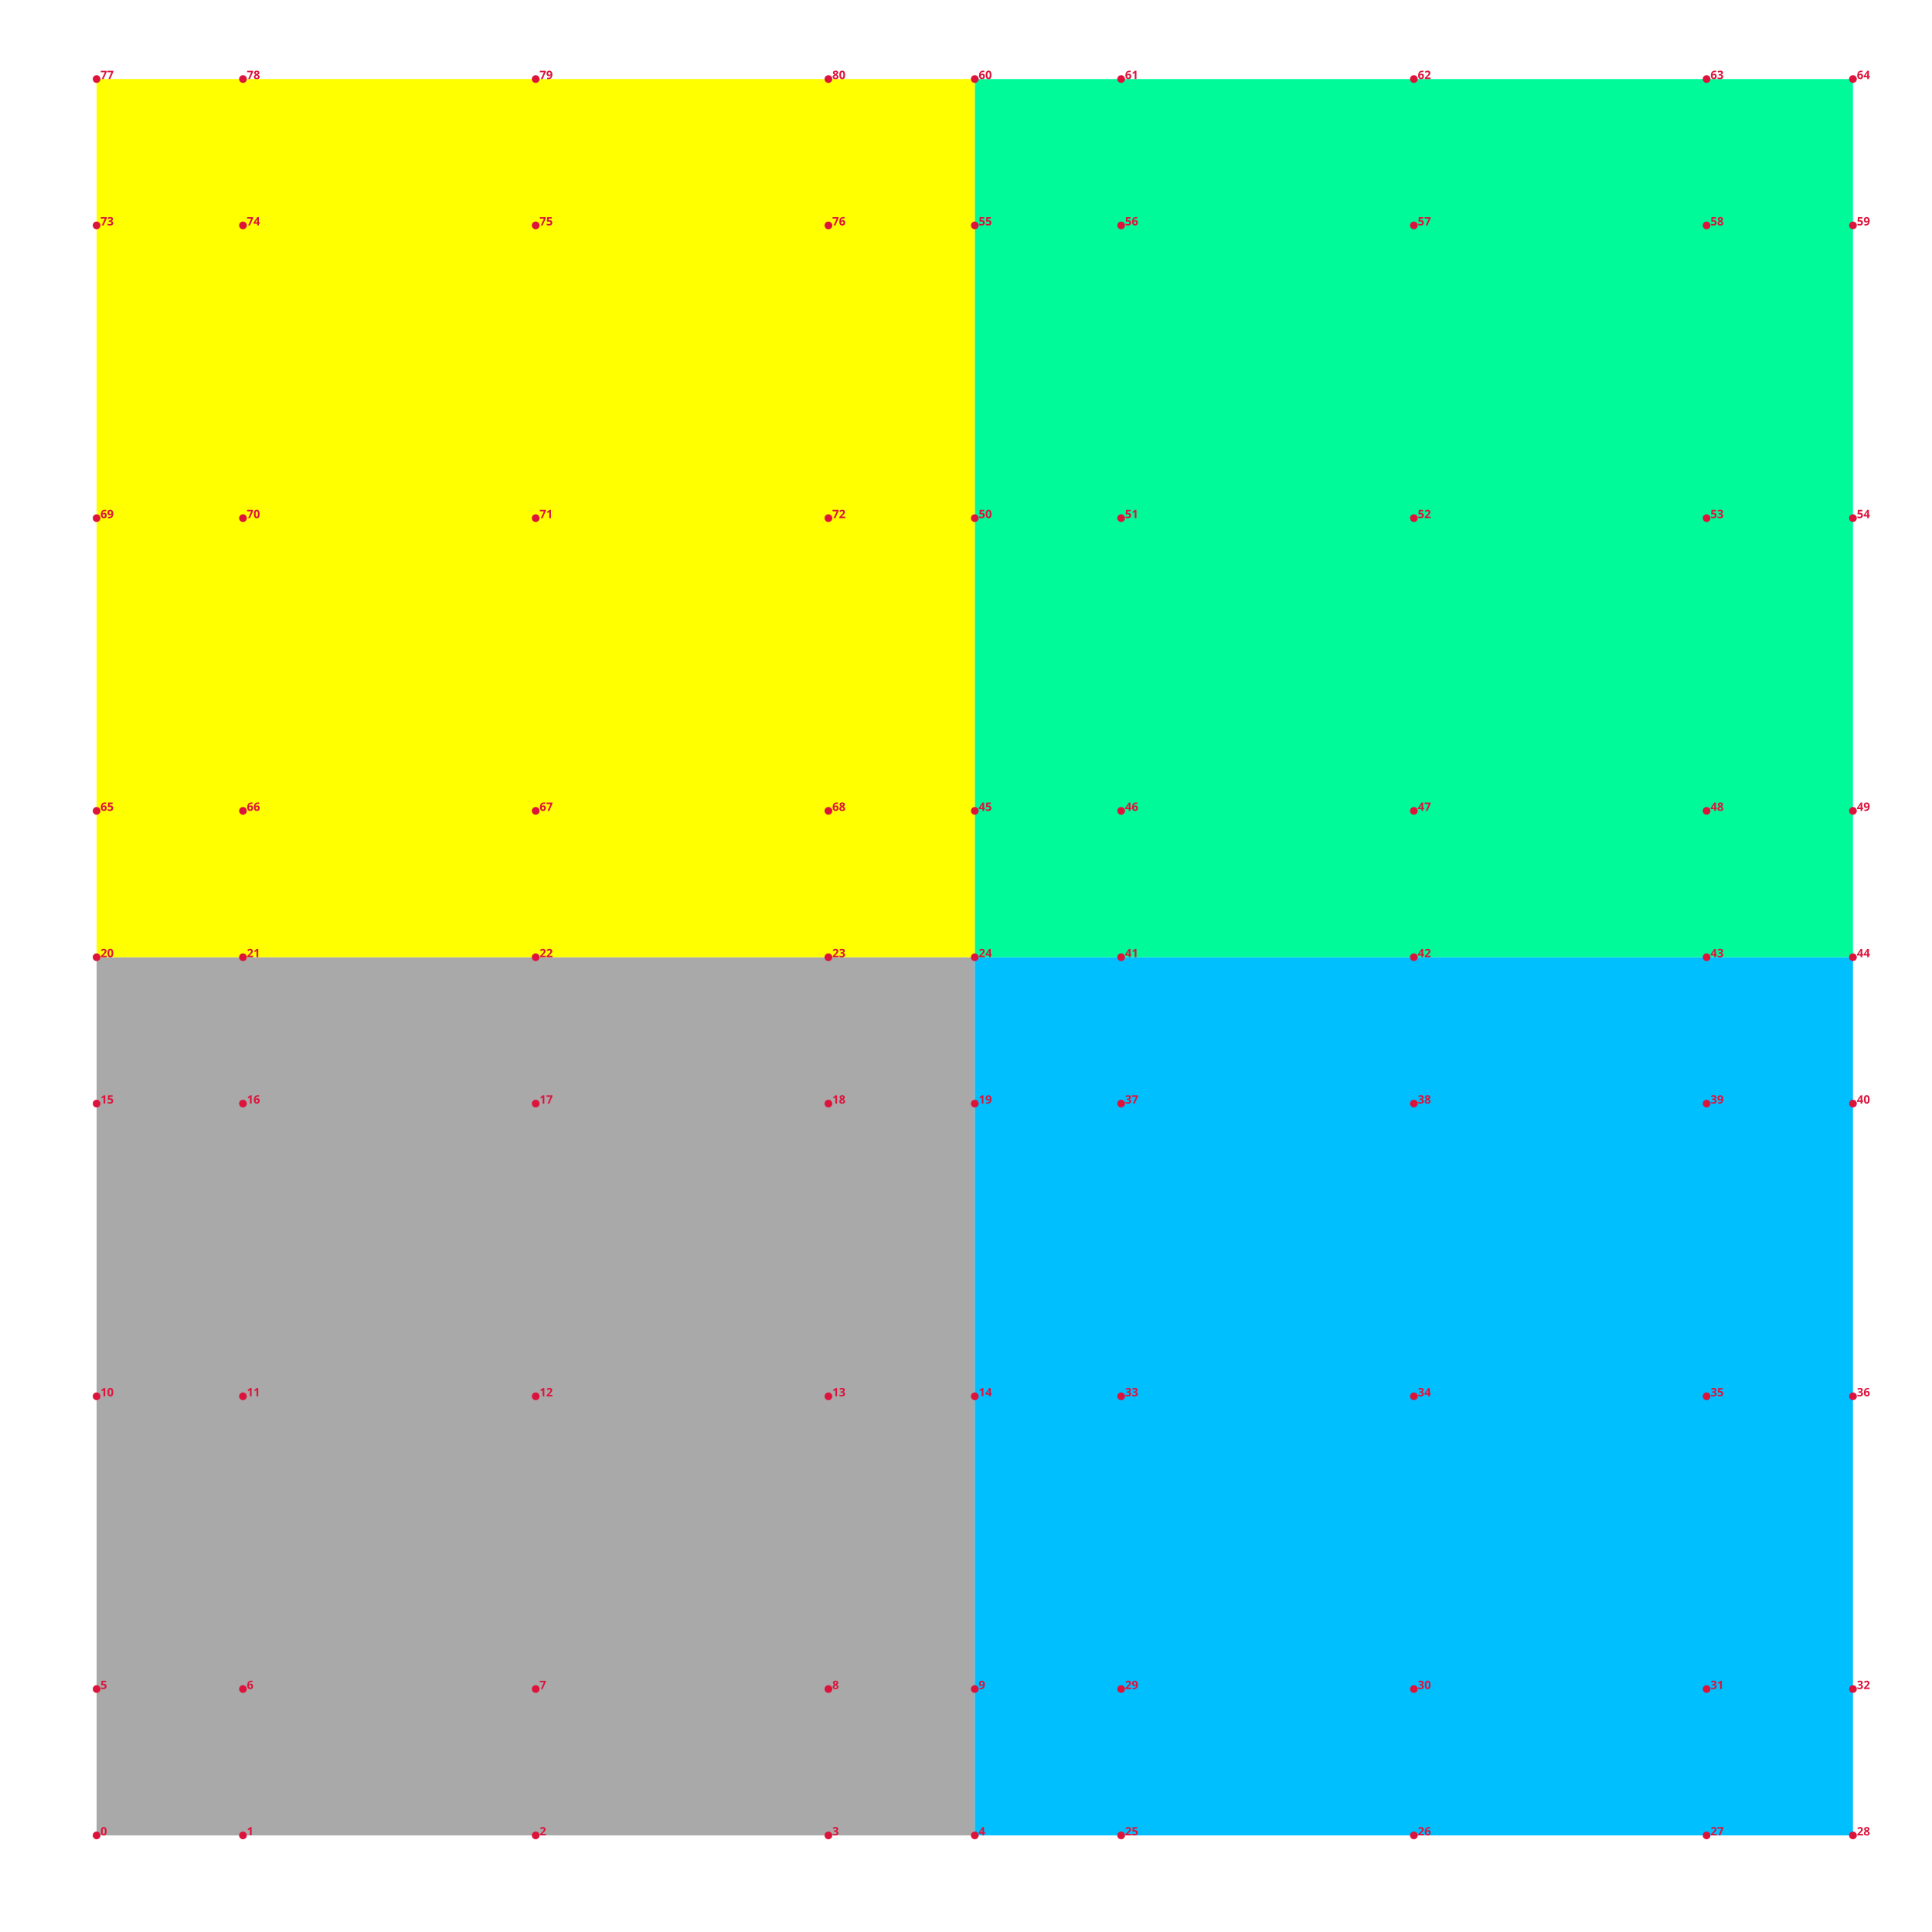
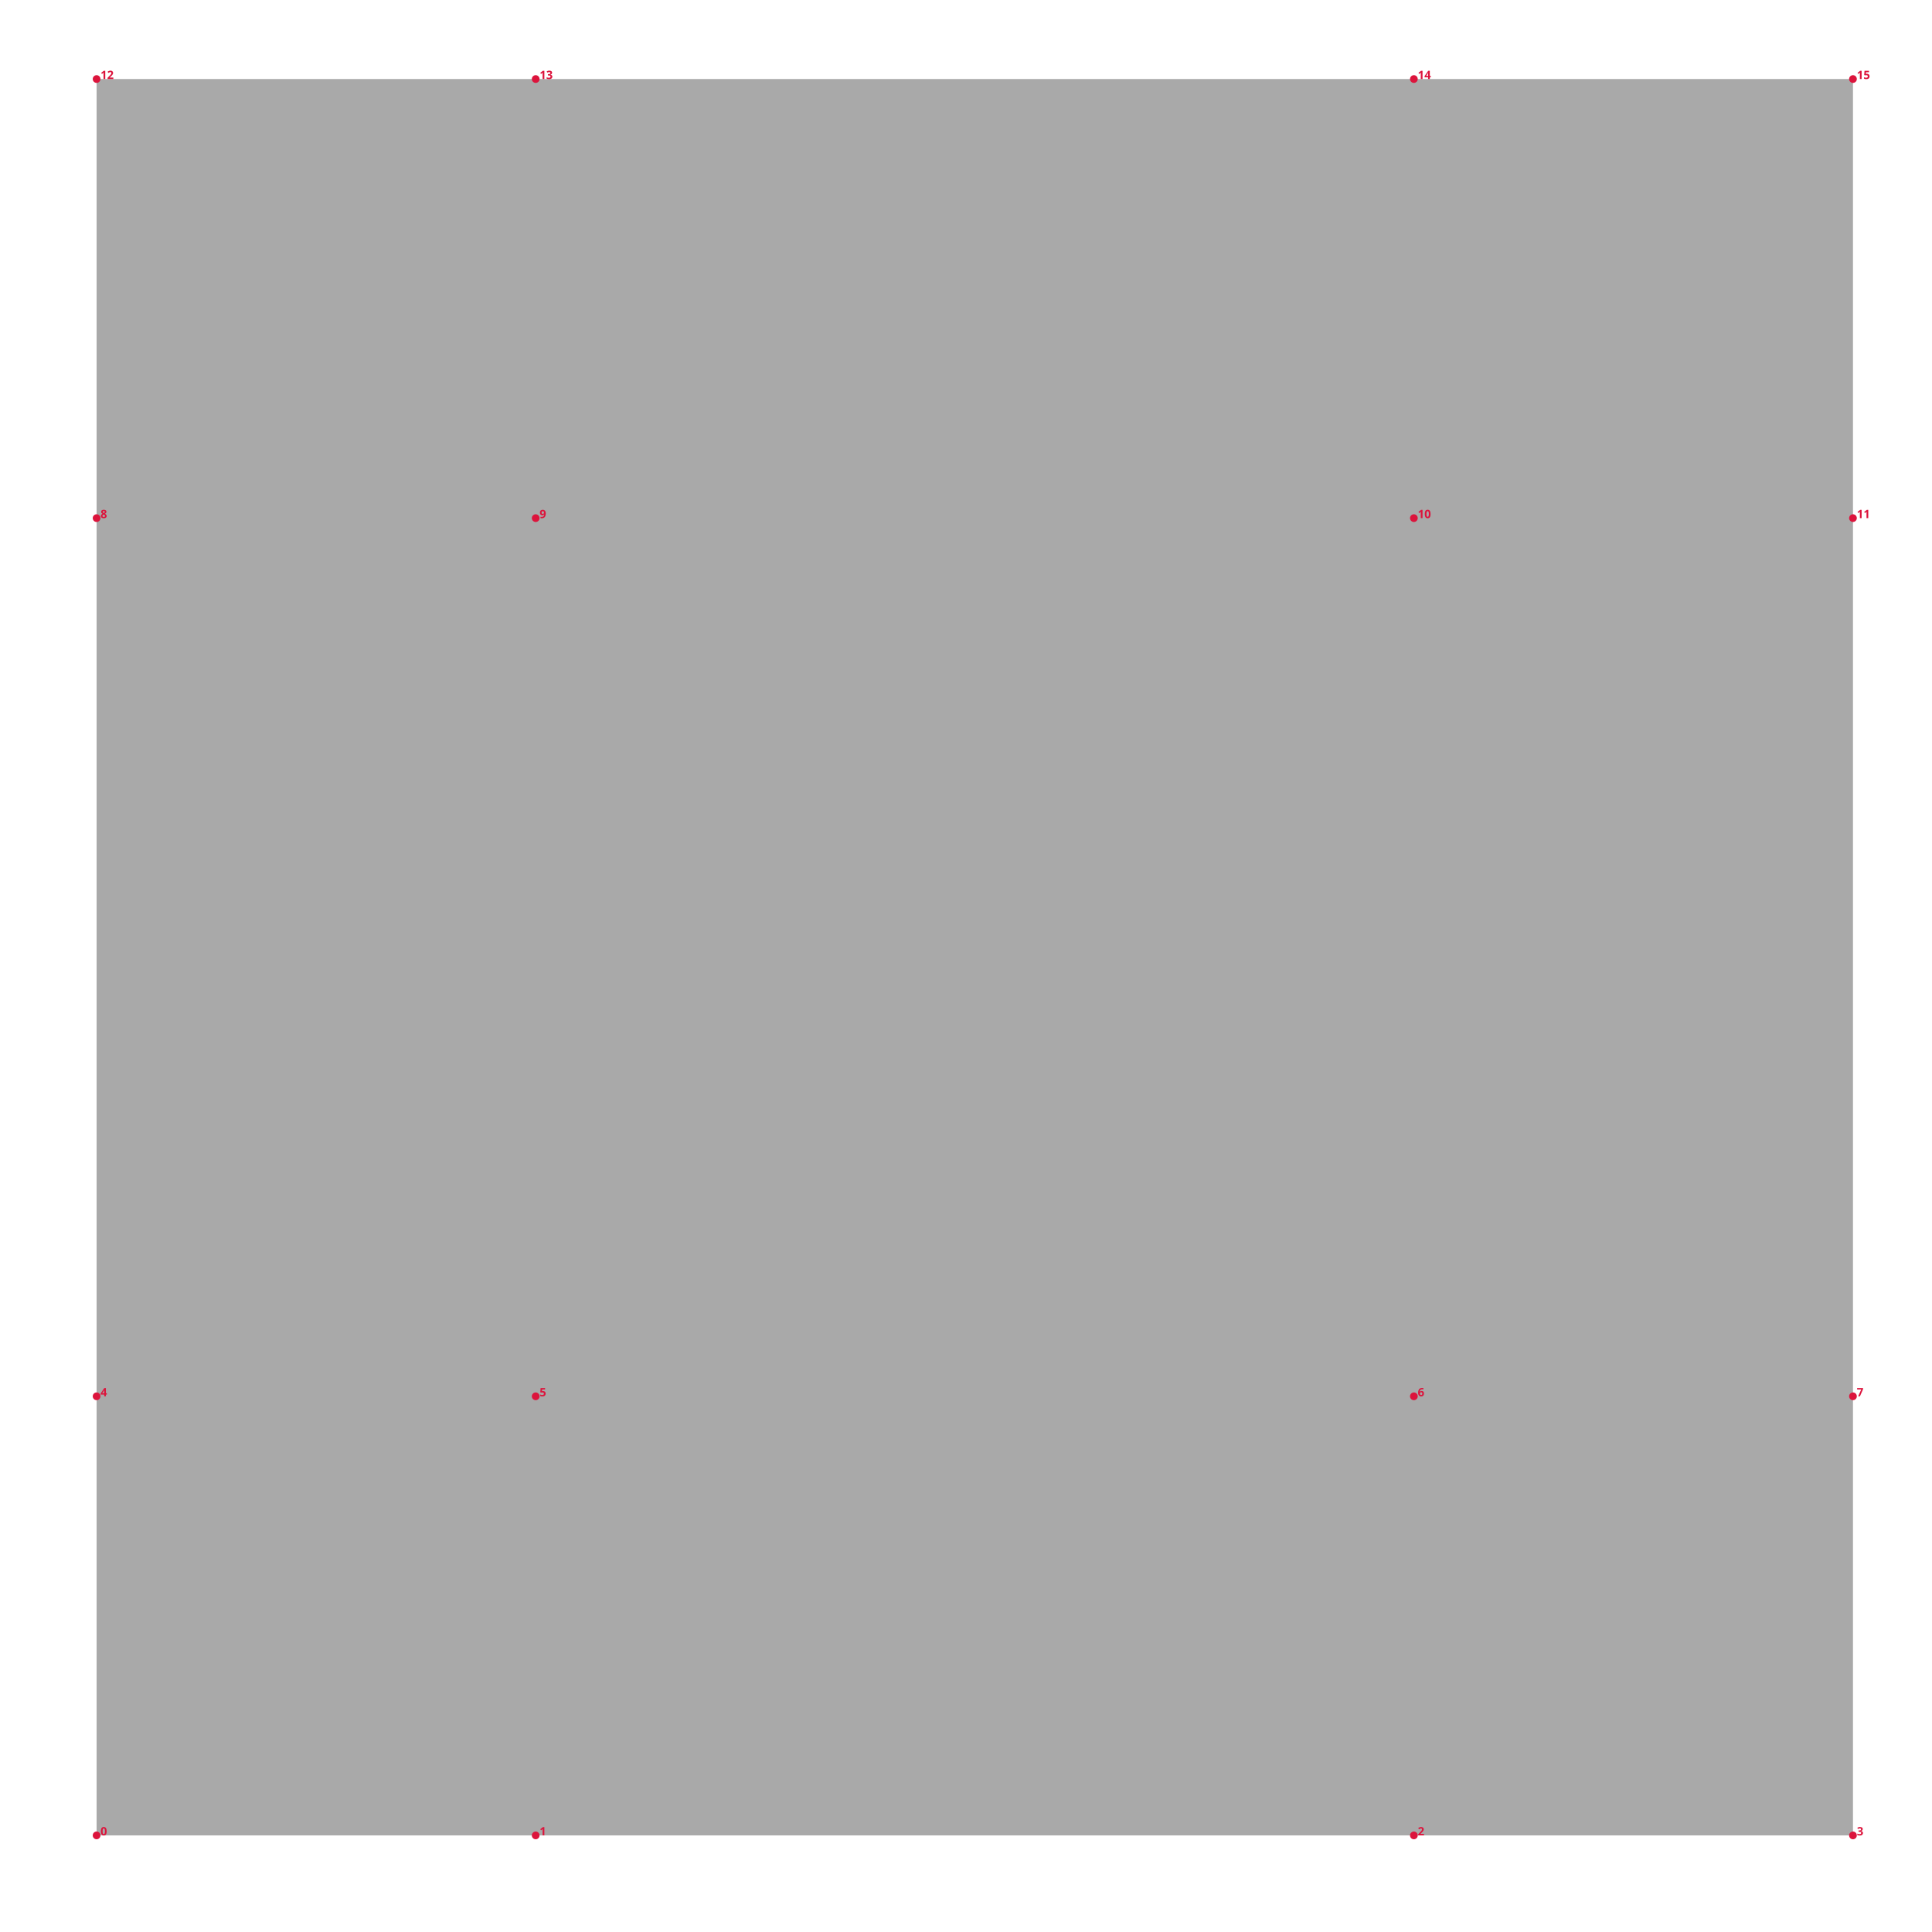
<svg xmlns="http://www.w3.org/2000/svg" width="1.000000e+03" height="1.000000e+03" version="1.1" style="background: #eee">
-   <path d="M 5.000000e+01 9.500000e+02 L 5.045455e+02 9.500000e+02 L 5.045455e+02 4.954545e+02 L 5.000000e+01 4.954545e+02 Z" fill="#a9a9a9" />
-   <path d="M 5.045455e+02 9.500000e+02 L 9.590909e+02 9.500000e+02 L 9.590909e+02 4.954545e+02 L 5.045455e+02 4.954545e+02 Z" fill="#00bfff" />
-   <path d="M 5.045455e+02 4.954545e+02 L 9.590909e+02 4.954545e+02 L 9.590909e+02 4.090909e+01 L 5.045455e+02 4.090909e+01 Z" fill="#00fa9a" />
-   <path d="M 5.000000e+01 4.954545e+02 L 5.045455e+02 4.954545e+02 L 5.045455e+02 4.090909e+01 L 5.000000e+01 4.090909e+01 Z" fill="#ffff00" />
+   <path d="M 5.000000e+01 9.500000e+02 L 9.590909e+02 9.500000e+02 L 9.590909e+02 4.090909e+01 L 5.000000e+01 4.090909e+01 Z" fill="#a9a9a9" />
  <circle cx="5.000000e+01" cy="9.500000e+02" r="2" fill="#dc143c" />
  <text x="5.200000e+01" y="9.500000e+02" font-family="Verdana" font-size="6" fill="#dc143c" font-weight="700">
0
</text>
-   <circle cx="1.257576e+02" cy="9.500000e+02" r="2" fill="#dc143c" />
-   <text x="1.277576e+02" y="9.500000e+02" font-family="Verdana" font-size="6" fill="#dc143c" font-weight="700">
+   <circle cx="2.772727e+02" cy="9.500000e+02" r="2" fill="#dc143c" />
+   <text x="2.792727e+02" y="9.500000e+02" font-family="Verdana" font-size="6" fill="#dc143c" font-weight="700">
1
</text>
-   <circle cx="2.772727e+02" cy="9.500000e+02" r="2" fill="#dc143c" />
-   <text x="2.792727e+02" y="9.500000e+02" font-family="Verdana" font-size="6" fill="#dc143c" font-weight="700">
+   <circle cx="7.318182e+02" cy="9.500000e+02" r="2" fill="#dc143c" />
+   <text x="7.338182e+02" y="9.500000e+02" font-family="Verdana" font-size="6" fill="#dc143c" font-weight="700">
2
</text>
-   <circle cx="4.287879e+02" cy="9.500000e+02" r="2" fill="#dc143c" />
-   <text x="4.307879e+02" y="9.500000e+02" font-family="Verdana" font-size="6" fill="#dc143c" font-weight="700">
+   <circle cx="9.590909e+02" cy="9.500000e+02" r="2" fill="#dc143c" />
+   <text x="9.610909e+02" y="9.500000e+02" font-family="Verdana" font-size="6" fill="#dc143c" font-weight="700">
3
- </text>
-   <circle cx="5.045455e+02" cy="9.500000e+02" r="2" fill="#dc143c" />
-   <text x="5.065455e+02" y="9.500000e+02" font-family="Verdana" font-size="6" fill="#dc143c" font-weight="700">
- 4
- </text>
-   <circle cx="5.000000e+01" cy="8.742424e+02" r="2" fill="#dc143c" />
-   <text x="5.200000e+01" y="8.742424e+02" font-family="Verdana" font-size="6" fill="#dc143c" font-weight="700">
- 5
- </text>
-   <circle cx="1.257576e+02" cy="8.742424e+02" r="2" fill="#dc143c" />
-   <text x="1.277576e+02" y="8.742424e+02" font-family="Verdana" font-size="6" fill="#dc143c" font-weight="700">
- 6
- </text>
-   <circle cx="2.772727e+02" cy="8.742424e+02" r="2" fill="#dc143c" />
-   <text x="2.792727e+02" y="8.742424e+02" font-family="Verdana" font-size="6" fill="#dc143c" font-weight="700">
- 7
- </text>
-   <circle cx="4.287879e+02" cy="8.742424e+02" r="2" fill="#dc143c" />
-   <text x="4.307879e+02" y="8.742424e+02" font-family="Verdana" font-size="6" fill="#dc143c" font-weight="700">
- 8
- </text>
-   <circle cx="5.045455e+02" cy="8.742424e+02" r="2" fill="#dc143c" />
-   <text x="5.065455e+02" y="8.742424e+02" font-family="Verdana" font-size="6" fill="#dc143c" font-weight="700">
- 9
</text>
  <circle cx="5.000000e+01" cy="7.227273e+02" r="2" fill="#dc143c" />
  <text x="5.200000e+01" y="7.227273e+02" font-family="Verdana" font-size="6" fill="#dc143c" font-weight="700">
- 10
- </text>
-   <circle cx="1.257576e+02" cy="7.227273e+02" r="2" fill="#dc143c" />
-   <text x="1.277576e+02" y="7.227273e+02" font-family="Verdana" font-size="6" fill="#dc143c" font-weight="700">
- 11
+ 4
</text>
  <circle cx="2.772727e+02" cy="7.227273e+02" r="2" fill="#dc143c" />
  <text x="2.792727e+02" y="7.227273e+02" font-family="Verdana" font-size="6" fill="#dc143c" font-weight="700">
- 12
- </text>
-   <circle cx="4.287879e+02" cy="7.227273e+02" r="2" fill="#dc143c" />
-   <text x="4.307879e+02" y="7.227273e+02" font-family="Verdana" font-size="6" fill="#dc143c" font-weight="700">
- 13
- </text>
-   <circle cx="5.045455e+02" cy="7.227273e+02" r="2" fill="#dc143c" />
-   <text x="5.065455e+02" y="7.227273e+02" font-family="Verdana" font-size="6" fill="#dc143c" font-weight="700">
- 14
- </text>
-   <circle cx="5.000000e+01" cy="5.712121e+02" r="2" fill="#dc143c" />
-   <text x="5.200000e+01" y="5.712121e+02" font-family="Verdana" font-size="6" fill="#dc143c" font-weight="700">
- 15
- </text>
-   <circle cx="1.257576e+02" cy="5.712121e+02" r="2" fill="#dc143c" />
-   <text x="1.277576e+02" y="5.712121e+02" font-family="Verdana" font-size="6" fill="#dc143c" font-weight="700">
- 16
- </text>
-   <circle cx="2.772727e+02" cy="5.712121e+02" r="2" fill="#dc143c" />
-   <text x="2.792727e+02" y="5.712121e+02" font-family="Verdana" font-size="6" fill="#dc143c" font-weight="700">
- 17
- </text>
-   <circle cx="4.287879e+02" cy="5.712121e+02" r="2" fill="#dc143c" />
-   <text x="4.307879e+02" y="5.712121e+02" font-family="Verdana" font-size="6" fill="#dc143c" font-weight="700">
- 18
- </text>
-   <circle cx="5.045455e+02" cy="5.712121e+02" r="2" fill="#dc143c" />
-   <text x="5.065455e+02" y="5.712121e+02" font-family="Verdana" font-size="6" fill="#dc143c" font-weight="700">
- 19
- </text>
-   <circle cx="5.000000e+01" cy="4.954545e+02" r="2" fill="#dc143c" />
-   <text x="5.200000e+01" y="4.954545e+02" font-family="Verdana" font-size="6" fill="#dc143c" font-weight="700">
- 20
- </text>
-   <circle cx="1.257576e+02" cy="4.954545e+02" r="2" fill="#dc143c" />
-   <text x="1.277576e+02" y="4.954545e+02" font-family="Verdana" font-size="6" fill="#dc143c" font-weight="700">
- 21
- </text>
-   <circle cx="2.772727e+02" cy="4.954545e+02" r="2" fill="#dc143c" />
-   <text x="2.792727e+02" y="4.954545e+02" font-family="Verdana" font-size="6" fill="#dc143c" font-weight="700">
- 22
- </text>
-   <circle cx="4.287879e+02" cy="4.954545e+02" r="2" fill="#dc143c" />
-   <text x="4.307879e+02" y="4.954545e+02" font-family="Verdana" font-size="6" fill="#dc143c" font-weight="700">
- 23
- </text>
-   <circle cx="5.045455e+02" cy="4.954545e+02" r="2" fill="#dc143c" />
-   <text x="5.065455e+02" y="4.954545e+02" font-family="Verdana" font-size="6" fill="#dc143c" font-weight="700">
- 24
- </text>
-   <circle cx="5.803030e+02" cy="9.500000e+02" r="2" fill="#dc143c" />
-   <text x="5.823030e+02" y="9.500000e+02" font-family="Verdana" font-size="6" fill="#dc143c" font-weight="700">
- 25
- </text>
-   <circle cx="7.318182e+02" cy="9.500000e+02" r="2" fill="#dc143c" />
-   <text x="7.338182e+02" y="9.500000e+02" font-family="Verdana" font-size="6" fill="#dc143c" font-weight="700">
- 26
- </text>
-   <circle cx="8.833333e+02" cy="9.500000e+02" r="2" fill="#dc143c" />
-   <text x="8.853333e+02" y="9.500000e+02" font-family="Verdana" font-size="6" fill="#dc143c" font-weight="700">
- 27
- </text>
-   <circle cx="9.590909e+02" cy="9.500000e+02" r="2" fill="#dc143c" />
-   <text x="9.610909e+02" y="9.500000e+02" font-family="Verdana" font-size="6" fill="#dc143c" font-weight="700">
- 28
- </text>
-   <circle cx="5.803030e+02" cy="8.742424e+02" r="2" fill="#dc143c" />
-   <text x="5.823030e+02" y="8.742424e+02" font-family="Verdana" font-size="6" fill="#dc143c" font-weight="700">
- 29
- </text>
-   <circle cx="7.318182e+02" cy="8.742424e+02" r="2" fill="#dc143c" />
-   <text x="7.338182e+02" y="8.742424e+02" font-family="Verdana" font-size="6" fill="#dc143c" font-weight="700">
- 30
- </text>
-   <circle cx="8.833333e+02" cy="8.742424e+02" r="2" fill="#dc143c" />
-   <text x="8.853333e+02" y="8.742424e+02" font-family="Verdana" font-size="6" fill="#dc143c" font-weight="700">
- 31
- </text>
-   <circle cx="9.590909e+02" cy="8.742424e+02" r="2" fill="#dc143c" />
-   <text x="9.610909e+02" y="8.742424e+02" font-family="Verdana" font-size="6" fill="#dc143c" font-weight="700">
- 32
- </text>
-   <circle cx="5.803030e+02" cy="7.227273e+02" r="2" fill="#dc143c" />
-   <text x="5.823030e+02" y="7.227273e+02" font-family="Verdana" font-size="6" fill="#dc143c" font-weight="700">
- 33
+ 5
</text>
  <circle cx="7.318182e+02" cy="7.227273e+02" r="2" fill="#dc143c" />
  <text x="7.338182e+02" y="7.227273e+02" font-family="Verdana" font-size="6" fill="#dc143c" font-weight="700">
- 34
- </text>
-   <circle cx="8.833333e+02" cy="7.227273e+02" r="2" fill="#dc143c" />
-   <text x="8.853333e+02" y="7.227273e+02" font-family="Verdana" font-size="6" fill="#dc143c" font-weight="700">
- 35
+ 6
</text>
  <circle cx="9.590909e+02" cy="7.227273e+02" r="2" fill="#dc143c" />
  <text x="9.610909e+02" y="7.227273e+02" font-family="Verdana" font-size="6" fill="#dc143c" font-weight="700">
- 36
+ 7
</text>
-   <circle cx="5.803030e+02" cy="5.712121e+02" r="2" fill="#dc143c" />
-   <text x="5.823030e+02" y="5.712121e+02" font-family="Verdana" font-size="6" fill="#dc143c" font-weight="700">
- 37
+   <circle cx="5.000000e+01" cy="2.681818e+02" r="2" fill="#dc143c" />
+   <text x="5.200000e+01" y="2.681818e+02" font-family="Verdana" font-size="6" fill="#dc143c" font-weight="700">
+ 8
</text>
-   <circle cx="7.318182e+02" cy="5.712121e+02" r="2" fill="#dc143c" />
-   <text x="7.338182e+02" y="5.712121e+02" font-family="Verdana" font-size="6" fill="#dc143c" font-weight="700">
- 38
- </text>
-   <circle cx="8.833333e+02" cy="5.712121e+02" r="2" fill="#dc143c" />
-   <text x="8.853333e+02" y="5.712121e+02" font-family="Verdana" font-size="6" fill="#dc143c" font-weight="700">
- 39
- </text>
-   <circle cx="9.590909e+02" cy="5.712121e+02" r="2" fill="#dc143c" />
-   <text x="9.610909e+02" y="5.712121e+02" font-family="Verdana" font-size="6" fill="#dc143c" font-weight="700">
- 40
- </text>
-   <circle cx="5.803030e+02" cy="4.954545e+02" r="2" fill="#dc143c" />
-   <text x="5.823030e+02" y="4.954545e+02" font-family="Verdana" font-size="6" fill="#dc143c" font-weight="700">
- 41
- </text>
-   <circle cx="7.318182e+02" cy="4.954545e+02" r="2" fill="#dc143c" />
-   <text x="7.338182e+02" y="4.954545e+02" font-family="Verdana" font-size="6" fill="#dc143c" font-weight="700">
- 42
- </text>
-   <circle cx="8.833333e+02" cy="4.954545e+02" r="2" fill="#dc143c" />
-   <text x="8.853333e+02" y="4.954545e+02" font-family="Verdana" font-size="6" fill="#dc143c" font-weight="700">
- 43
- </text>
-   <circle cx="9.590909e+02" cy="4.954545e+02" r="2" fill="#dc143c" />
-   <text x="9.610909e+02" y="4.954545e+02" font-family="Verdana" font-size="6" fill="#dc143c" font-weight="700">
- 44
- </text>
-   <circle cx="5.045455e+02" cy="4.196970e+02" r="2" fill="#dc143c" />
-   <text x="5.065455e+02" y="4.196970e+02" font-family="Verdana" font-size="6" fill="#dc143c" font-weight="700">
- 45
- </text>
-   <circle cx="5.803030e+02" cy="4.196970e+02" r="2" fill="#dc143c" />
-   <text x="5.823030e+02" y="4.196970e+02" font-family="Verdana" font-size="6" fill="#dc143c" font-weight="700">
- 46
- </text>
-   <circle cx="7.318182e+02" cy="4.196970e+02" r="2" fill="#dc143c" />
-   <text x="7.338182e+02" y="4.196970e+02" font-family="Verdana" font-size="6" fill="#dc143c" font-weight="700">
- 47
- </text>
-   <circle cx="8.833333e+02" cy="4.196970e+02" r="2" fill="#dc143c" />
-   <text x="8.853333e+02" y="4.196970e+02" font-family="Verdana" font-size="6" fill="#dc143c" font-weight="700">
- 48
- </text>
-   <circle cx="9.590909e+02" cy="4.196970e+02" r="2" fill="#dc143c" />
-   <text x="9.610909e+02" y="4.196970e+02" font-family="Verdana" font-size="6" fill="#dc143c" font-weight="700">
- 49
- </text>
-   <circle cx="5.045455e+02" cy="2.681818e+02" r="2" fill="#dc143c" />
-   <text x="5.065455e+02" y="2.681818e+02" font-family="Verdana" font-size="6" fill="#dc143c" font-weight="700">
- 50
- </text>
-   <circle cx="5.803030e+02" cy="2.681818e+02" r="2" fill="#dc143c" />
-   <text x="5.823030e+02" y="2.681818e+02" font-family="Verdana" font-size="6" fill="#dc143c" font-weight="700">
- 51
+   <circle cx="2.772727e+02" cy="2.681818e+02" r="2" fill="#dc143c" />
+   <text x="2.792727e+02" y="2.681818e+02" font-family="Verdana" font-size="6" fill="#dc143c" font-weight="700">
+ 9
</text>
  <circle cx="7.318182e+02" cy="2.681818e+02" r="2" fill="#dc143c" />
  <text x="7.338182e+02" y="2.681818e+02" font-family="Verdana" font-size="6" fill="#dc143c" font-weight="700">
- 52
- </text>
-   <circle cx="8.833333e+02" cy="2.681818e+02" r="2" fill="#dc143c" />
-   <text x="8.853333e+02" y="2.681818e+02" font-family="Verdana" font-size="6" fill="#dc143c" font-weight="700">
- 53
+ 10
</text>
  <circle cx="9.590909e+02" cy="2.681818e+02" r="2" fill="#dc143c" />
  <text x="9.610909e+02" y="2.681818e+02" font-family="Verdana" font-size="6" fill="#dc143c" font-weight="700">
- 54
+ 11
</text>
-   <circle cx="5.045455e+02" cy="1.166667e+02" r="2" fill="#dc143c" />
-   <text x="5.065455e+02" y="1.166667e+02" font-family="Verdana" font-size="6" fill="#dc143c" font-weight="700">
- 55
+   <circle cx="5.000000e+01" cy="4.090909e+01" r="2" fill="#dc143c" />
+   <text x="5.200000e+01" y="4.090909e+01" font-family="Verdana" font-size="6" fill="#dc143c" font-weight="700">
+ 12
</text>
-   <circle cx="5.803030e+02" cy="1.166667e+02" r="2" fill="#dc143c" />
-   <text x="5.823030e+02" y="1.166667e+02" font-family="Verdana" font-size="6" fill="#dc143c" font-weight="700">
- 56
- </text>
-   <circle cx="7.318182e+02" cy="1.166667e+02" r="2" fill="#dc143c" />
-   <text x="7.338182e+02" y="1.166667e+02" font-family="Verdana" font-size="6" fill="#dc143c" font-weight="700">
- 57
- </text>
-   <circle cx="8.833333e+02" cy="1.166667e+02" r="2" fill="#dc143c" />
-   <text x="8.853333e+02" y="1.166667e+02" font-family="Verdana" font-size="6" fill="#dc143c" font-weight="700">
- 58
- </text>
-   <circle cx="9.590909e+02" cy="1.166667e+02" r="2" fill="#dc143c" />
-   <text x="9.610909e+02" y="1.166667e+02" font-family="Verdana" font-size="6" fill="#dc143c" font-weight="700">
- 59
- </text>
-   <circle cx="5.045455e+02" cy="4.090909e+01" r="2" fill="#dc143c" />
-   <text x="5.065455e+02" y="4.090909e+01" font-family="Verdana" font-size="6" fill="#dc143c" font-weight="700">
- 60
- </text>
-   <circle cx="5.803030e+02" cy="4.090909e+01" r="2" fill="#dc143c" />
-   <text x="5.823030e+02" y="4.090909e+01" font-family="Verdana" font-size="6" fill="#dc143c" font-weight="700">
- 61
+   <circle cx="2.772727e+02" cy="4.090909e+01" r="2" fill="#dc143c" />
+   <text x="2.792727e+02" y="4.090909e+01" font-family="Verdana" font-size="6" fill="#dc143c" font-weight="700">
+ 13
</text>
  <circle cx="7.318182e+02" cy="4.090909e+01" r="2" fill="#dc143c" />
  <text x="7.338182e+02" y="4.090909e+01" font-family="Verdana" font-size="6" fill="#dc143c" font-weight="700">
- 62
- </text>
-   <circle cx="8.833333e+02" cy="4.090909e+01" r="2" fill="#dc143c" />
-   <text x="8.853333e+02" y="4.090909e+01" font-family="Verdana" font-size="6" fill="#dc143c" font-weight="700">
- 63
+ 14
</text>
  <circle cx="9.590909e+02" cy="4.090909e+01" r="2" fill="#dc143c" />
  <text x="9.610909e+02" y="4.090909e+01" font-family="Verdana" font-size="6" fill="#dc143c" font-weight="700">
- 64
- </text>
-   <circle cx="5.000000e+01" cy="4.196970e+02" r="2" fill="#dc143c" />
-   <text x="5.200000e+01" y="4.196970e+02" font-family="Verdana" font-size="6" fill="#dc143c" font-weight="700">
- 65
- </text>
-   <circle cx="1.257576e+02" cy="4.196970e+02" r="2" fill="#dc143c" />
-   <text x="1.277576e+02" y="4.196970e+02" font-family="Verdana" font-size="6" fill="#dc143c" font-weight="700">
- 66
- </text>
-   <circle cx="2.772727e+02" cy="4.196970e+02" r="2" fill="#dc143c" />
-   <text x="2.792727e+02" y="4.196970e+02" font-family="Verdana" font-size="6" fill="#dc143c" font-weight="700">
- 67
- </text>
-   <circle cx="4.287879e+02" cy="4.196970e+02" r="2" fill="#dc143c" />
-   <text x="4.307879e+02" y="4.196970e+02" font-family="Verdana" font-size="6" fill="#dc143c" font-weight="700">
- 68
- </text>
-   <circle cx="5.000000e+01" cy="2.681818e+02" r="2" fill="#dc143c" />
-   <text x="5.200000e+01" y="2.681818e+02" font-family="Verdana" font-size="6" fill="#dc143c" font-weight="700">
- 69
- </text>
-   <circle cx="1.257576e+02" cy="2.681818e+02" r="2" fill="#dc143c" />
-   <text x="1.277576e+02" y="2.681818e+02" font-family="Verdana" font-size="6" fill="#dc143c" font-weight="700">
- 70
- </text>
-   <circle cx="2.772727e+02" cy="2.681818e+02" r="2" fill="#dc143c" />
-   <text x="2.792727e+02" y="2.681818e+02" font-family="Verdana" font-size="6" fill="#dc143c" font-weight="700">
- 71
- </text>
-   <circle cx="4.287879e+02" cy="2.681818e+02" r="2" fill="#dc143c" />
-   <text x="4.307879e+02" y="2.681818e+02" font-family="Verdana" font-size="6" fill="#dc143c" font-weight="700">
- 72
- </text>
-   <circle cx="5.000000e+01" cy="1.166667e+02" r="2" fill="#dc143c" />
-   <text x="5.200000e+01" y="1.166667e+02" font-family="Verdana" font-size="6" fill="#dc143c" font-weight="700">
- 73
- </text>
-   <circle cx="1.257576e+02" cy="1.166667e+02" r="2" fill="#dc143c" />
-   <text x="1.277576e+02" y="1.166667e+02" font-family="Verdana" font-size="6" fill="#dc143c" font-weight="700">
- 74
- </text>
-   <circle cx="2.772727e+02" cy="1.166667e+02" r="2" fill="#dc143c" />
-   <text x="2.792727e+02" y="1.166667e+02" font-family="Verdana" font-size="6" fill="#dc143c" font-weight="700">
- 75
- </text>
-   <circle cx="4.287879e+02" cy="1.166667e+02" r="2" fill="#dc143c" />
-   <text x="4.307879e+02" y="1.166667e+02" font-family="Verdana" font-size="6" fill="#dc143c" font-weight="700">
- 76
- </text>
-   <circle cx="5.000000e+01" cy="4.090909e+01" r="2" fill="#dc143c" />
-   <text x="5.200000e+01" y="4.090909e+01" font-family="Verdana" font-size="6" fill="#dc143c" font-weight="700">
- 77
- </text>
-   <circle cx="1.257576e+02" cy="4.090909e+01" r="2" fill="#dc143c" />
-   <text x="1.277576e+02" y="4.090909e+01" font-family="Verdana" font-size="6" fill="#dc143c" font-weight="700">
- 78
- </text>
-   <circle cx="2.772727e+02" cy="4.090909e+01" r="2" fill="#dc143c" />
-   <text x="2.792727e+02" y="4.090909e+01" font-family="Verdana" font-size="6" fill="#dc143c" font-weight="700">
- 79
- </text>
-   <circle cx="4.287879e+02" cy="4.090909e+01" r="2" fill="#dc143c" />
-   <text x="4.307879e+02" y="4.090909e+01" font-family="Verdana" font-size="6" fill="#dc143c" font-weight="700">
- 80
+ 15
</text>
</svg>
